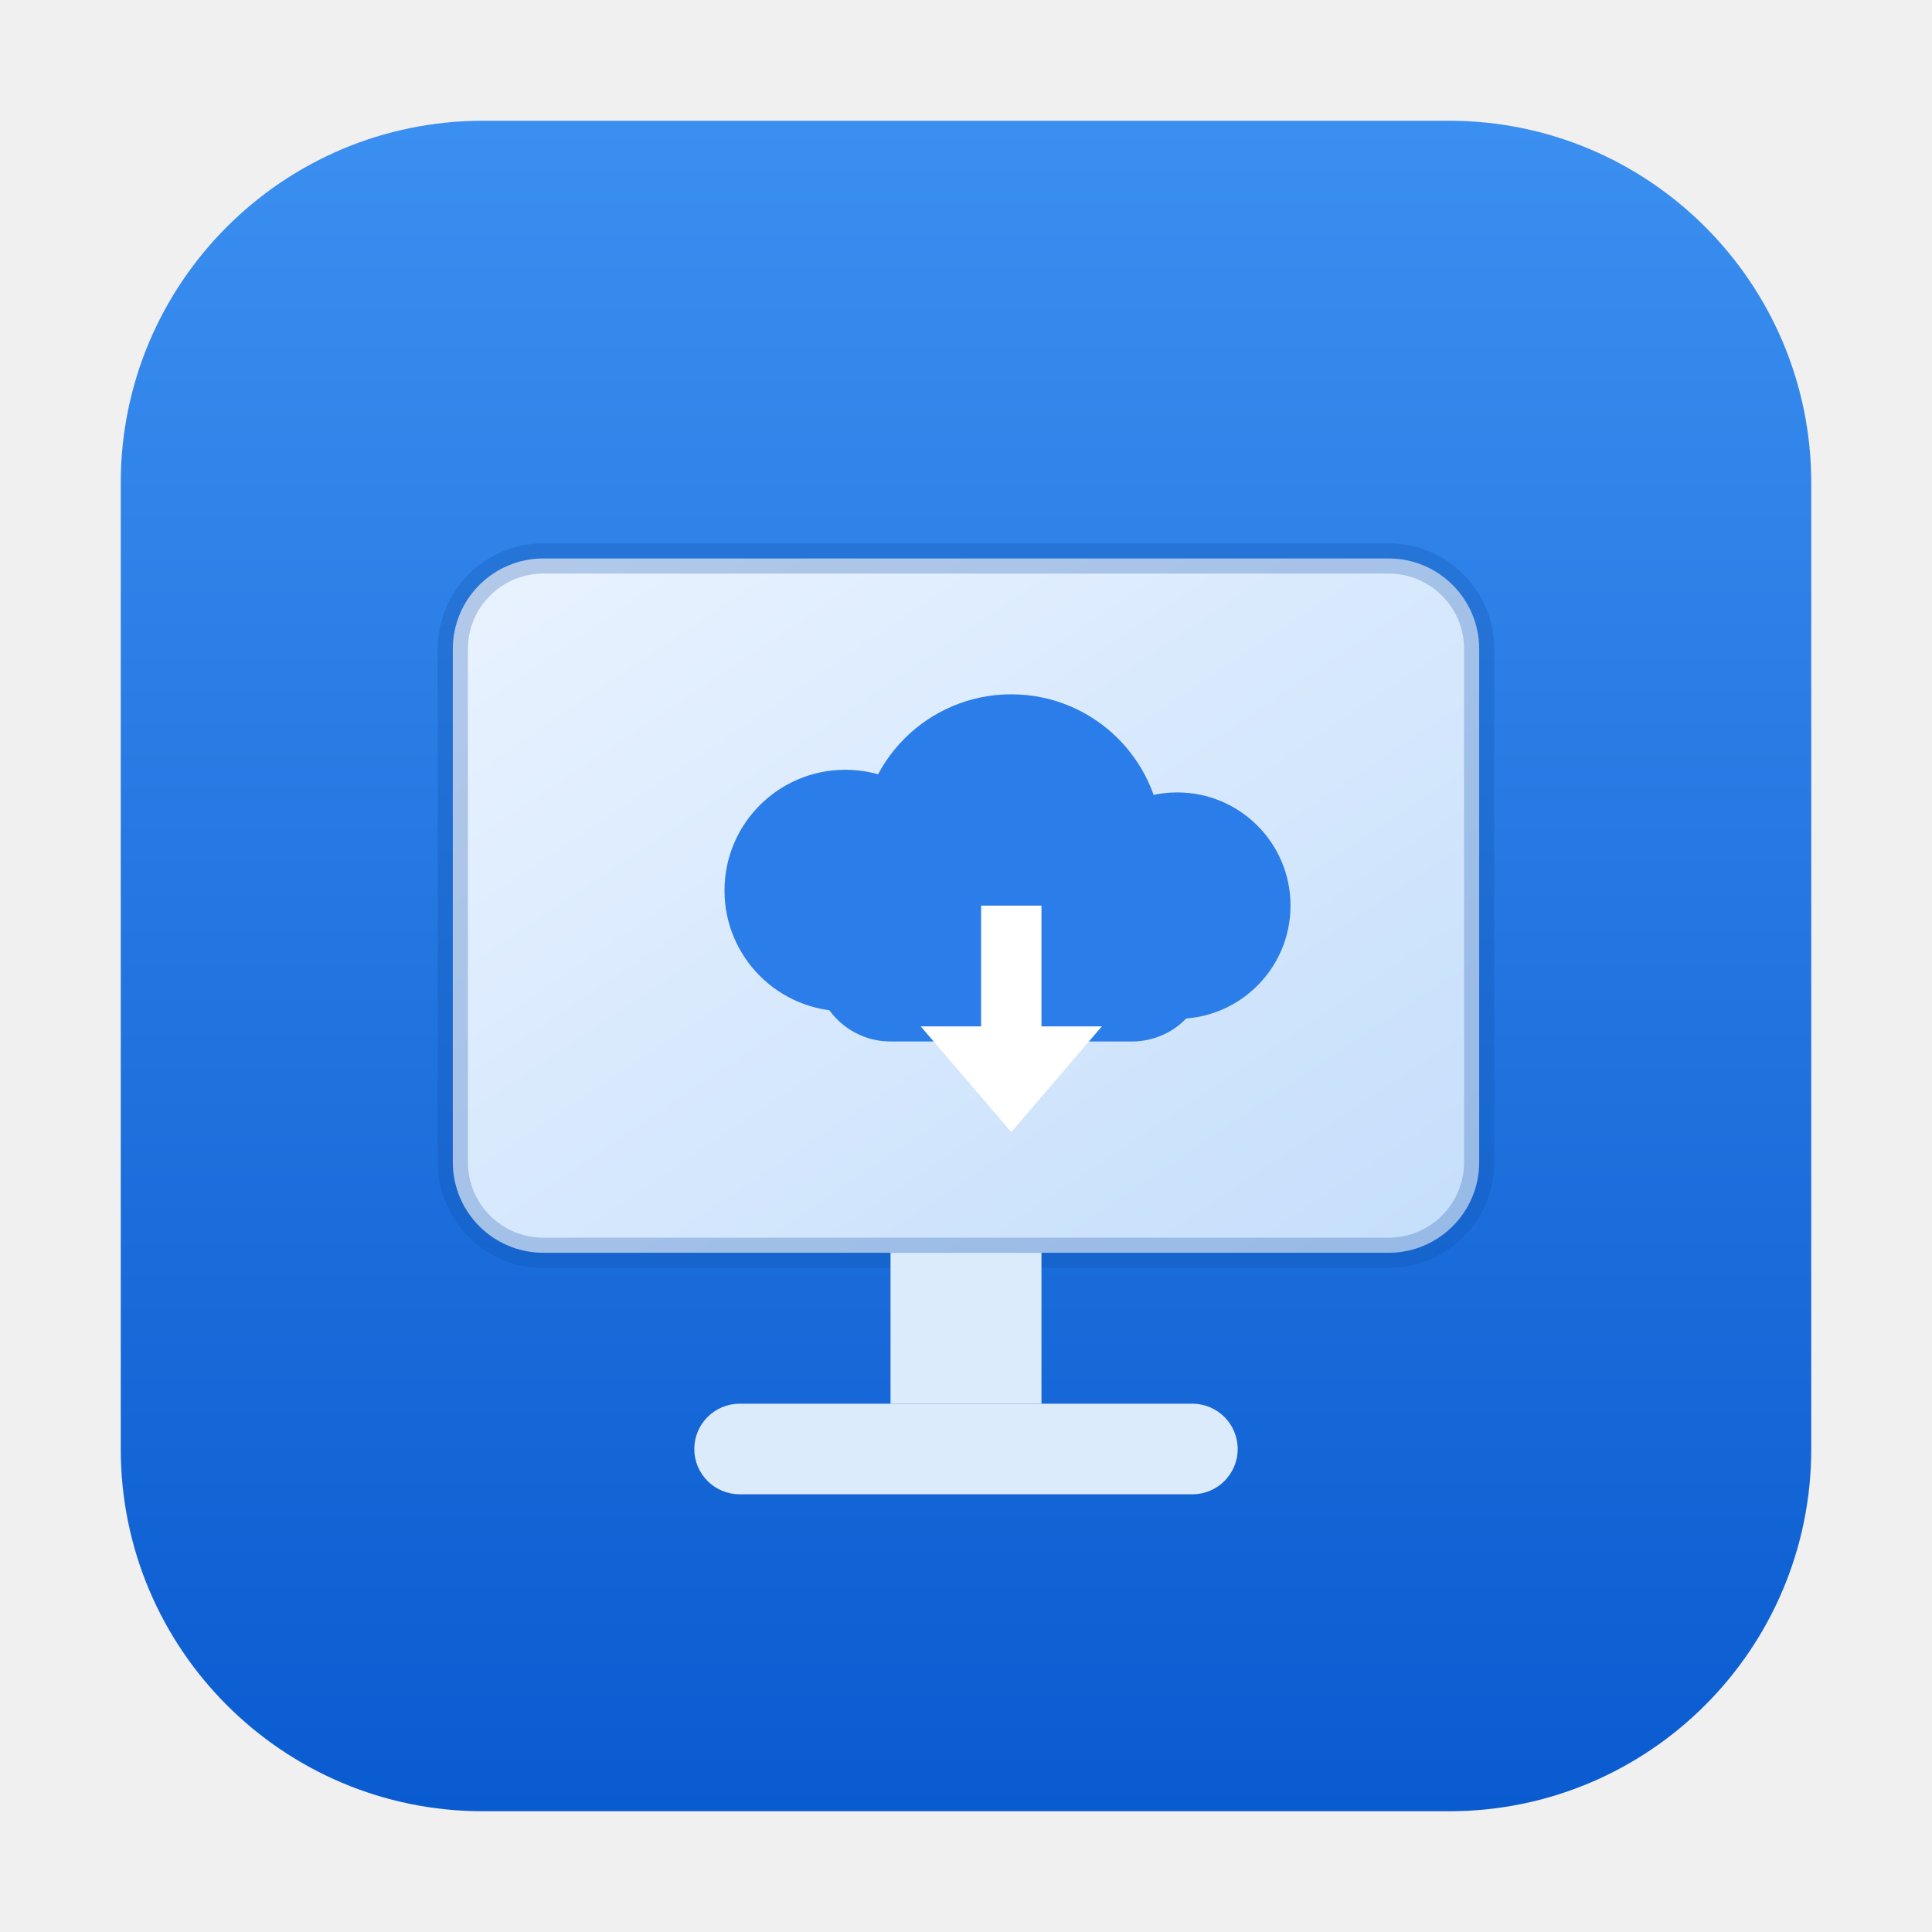
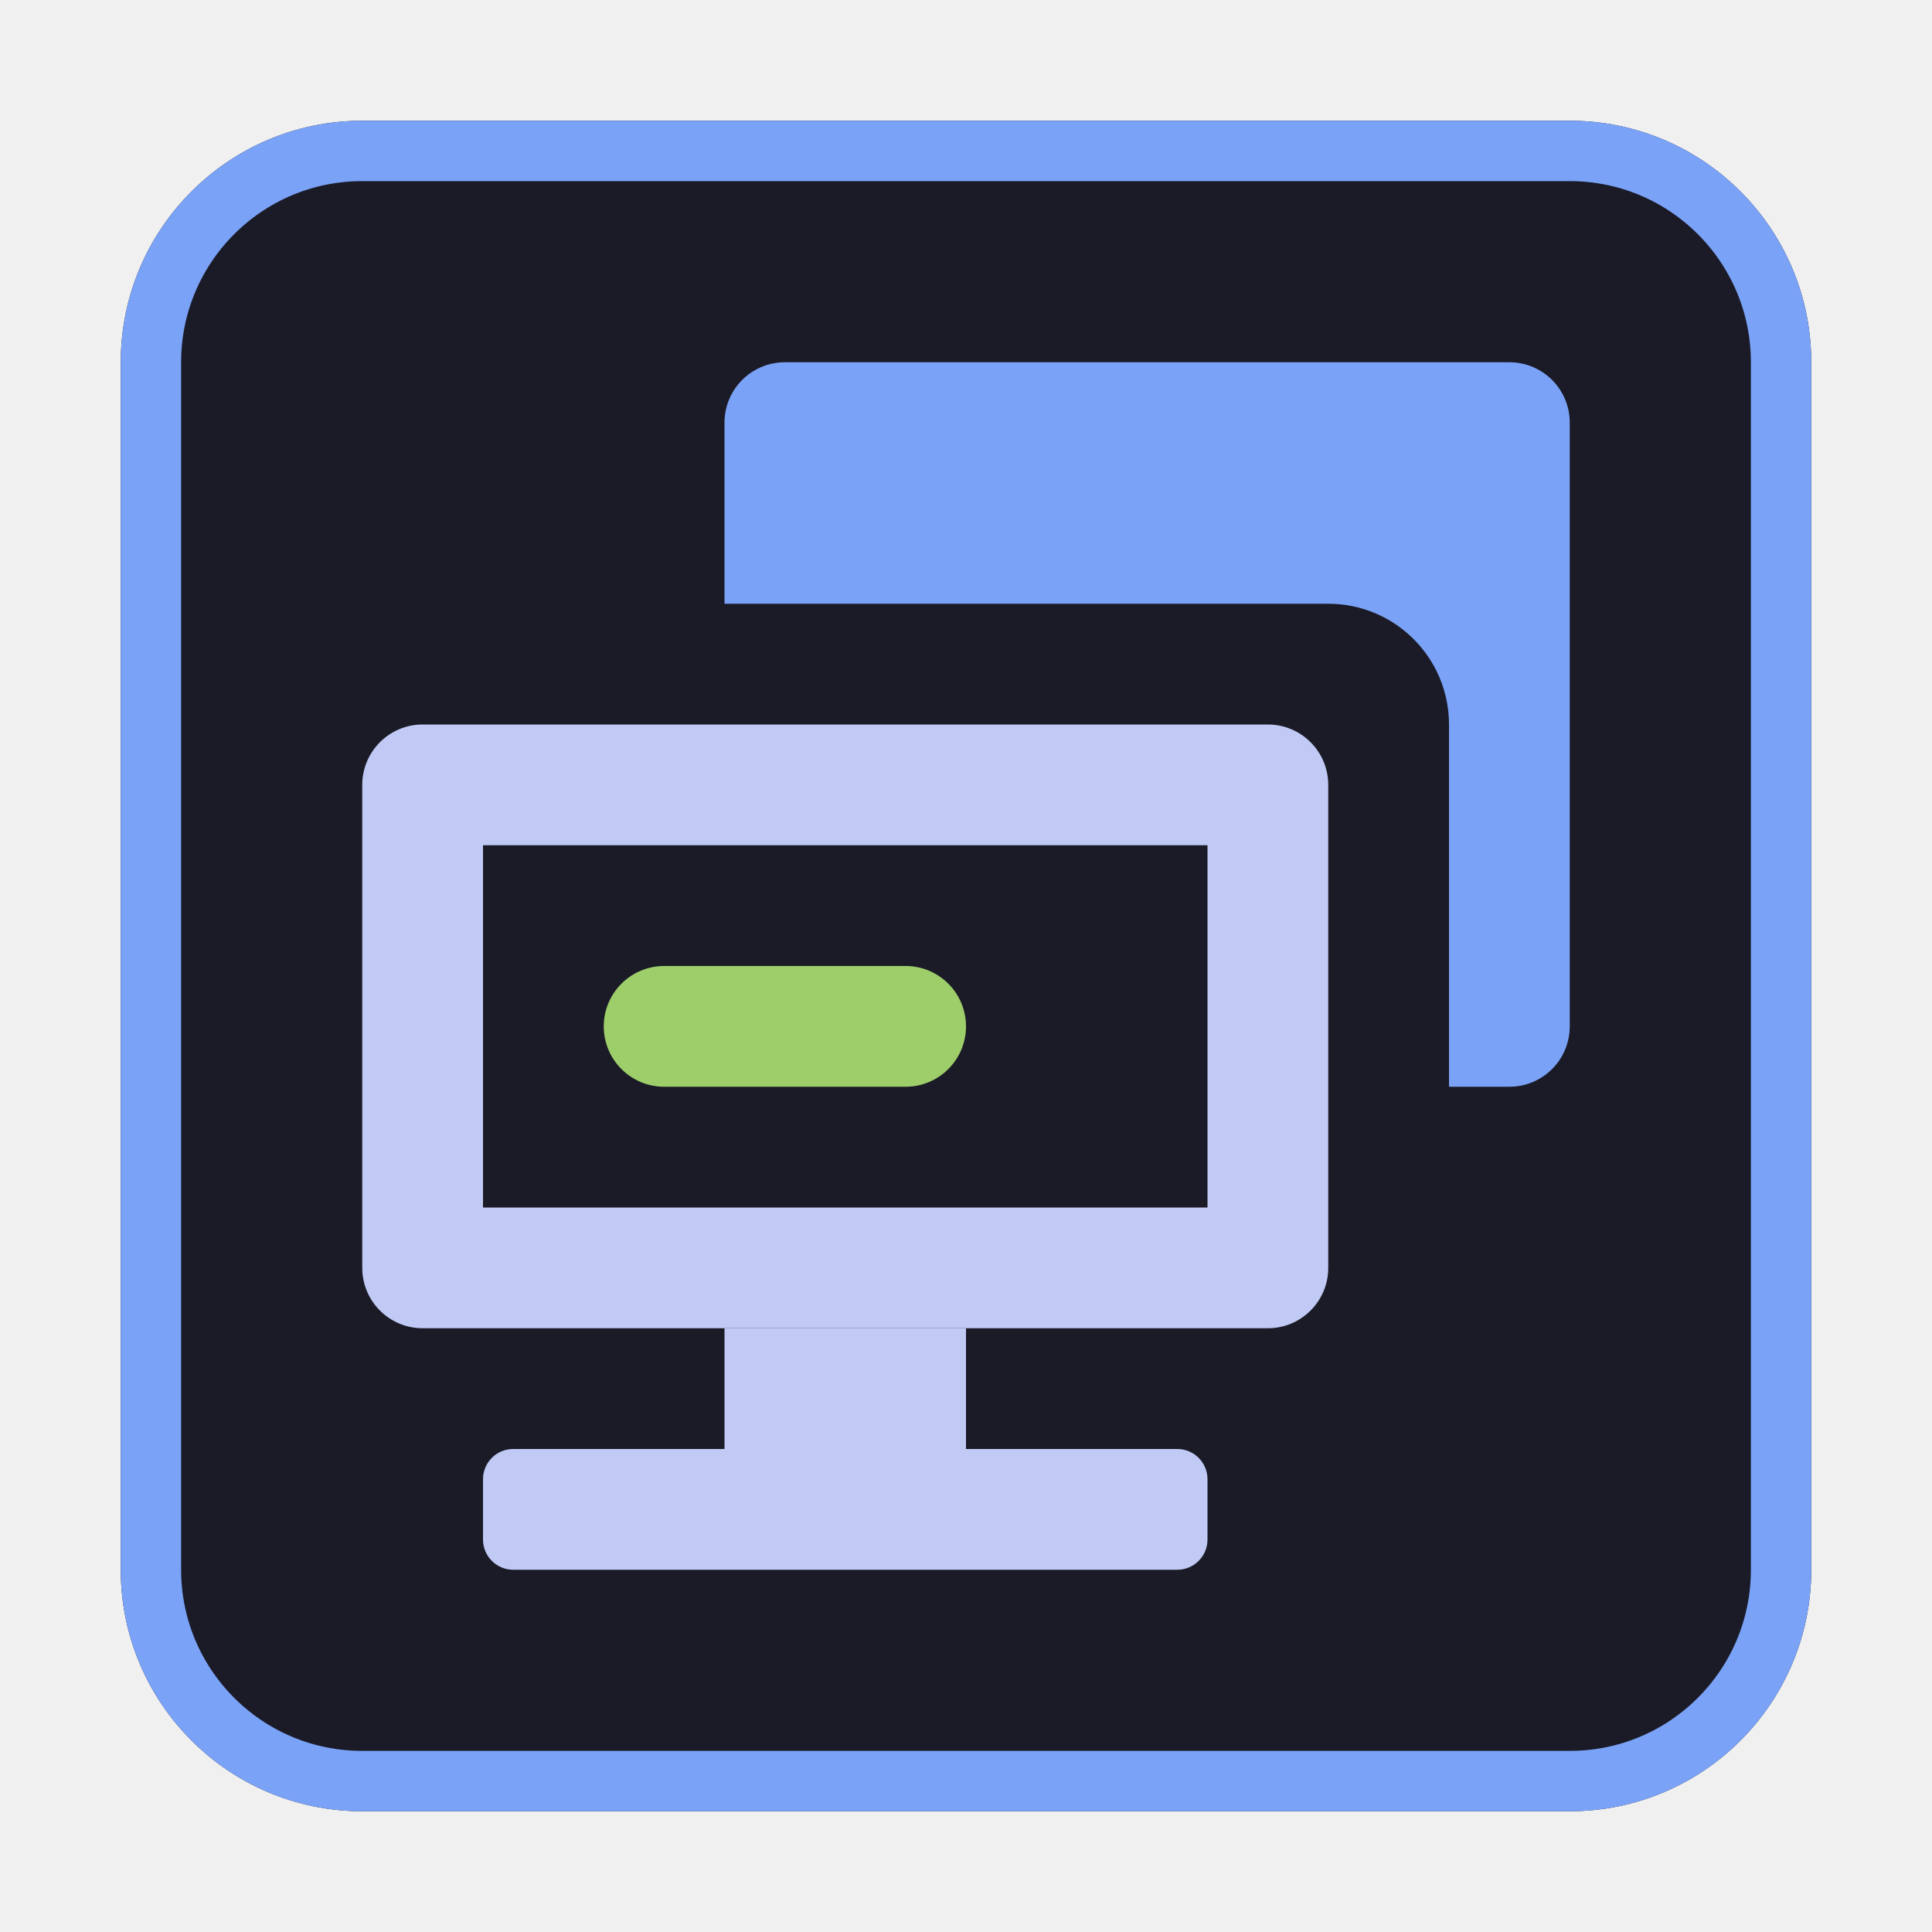
<svg xmlns="http://www.w3.org/2000/svg" width="256" height="256" viewBox="0 0 256 256">
-   <defs>
-     <linearGradient id="bg" x1="0" y1="0" x2="0" y2="1">
-       <stop offset="0" stop-color="#3b8ff0" />
-       <stop offset="1" stop-color="#0a5bd0" />
-     </linearGradient>
-     <linearGradient id="screen" x1="0" y1="0" x2="1" y2="1">
-       <stop offset="0" stop-color="#eaf3ff" />
-       <stop offset="1" stop-color="#c4defb" />
-     </linearGradient>
-   </defs>
-   <rect x="16" y="16" width="224" height="224" rx="48" fill="url(#bg)" />
-   <rect x="60" y="74" width="136" height="92" rx="12" fill="url(#screen)" />
-   <rect x="60" y="74" width="136" height="92" rx="12" fill="none" stroke="#0a4aa8" stroke-width="4" opacity="0.25" />
-   <rect x="118" y="166" width="20" height="20" fill="#dcebfb" />
-   <rect x="92" y="186" width="72" height="12" rx="6" fill="#dcebfb" />
-   <g fill="#2b7de9">
-     <circle cx="112" cy="118" r="16" />
-     <circle cx="134" cy="112" r="20" />
-     <circle cx="156" cy="120" r="15" />
-     <rect x="108" y="118" width="52" height="20" rx="10" />
-   </g>
-   <g fill="#ffffff">
-     <rect x="130" y="120" width="8" height="20" />
-     <path d="M134 150 l-12 -14 h24 z" />
-   </g>
+   <rect x="16" y="16" width="224" height="224" rx="32" fill="#1a1b26" />
+   <rect x="20" y="20" width="216" height="216" rx="28" fill="none" stroke="#7aa2f7" stroke-width="8" />
+   <rect x="96" y="48" width="112" height="96" rx="8" fill="#7aa2f7" />
+   <rect x="32" y="80" width="160" height="128" rx="16" fill="#1a1b26" />
+   <path fill="#c0caf5" fill-rule="evenodd" d="M56 96h112a8 8 0 0 1 8 8v64a8 8 0 0 1-8 8H56a8 8 0 0 1-8-8v-64a8 8 0 0 1 8-8zM64 112v48h96v-48z" />
+   <rect x="96" y="176" width="32" height="16" fill="#c0caf5" />
+   <rect x="64" y="192" width="96" height="16" rx="4" fill="#c0caf5" />
+   <rect x="80" y="128" width="48" height="16" rx="8" fill="#9ece6a" />
</svg>
